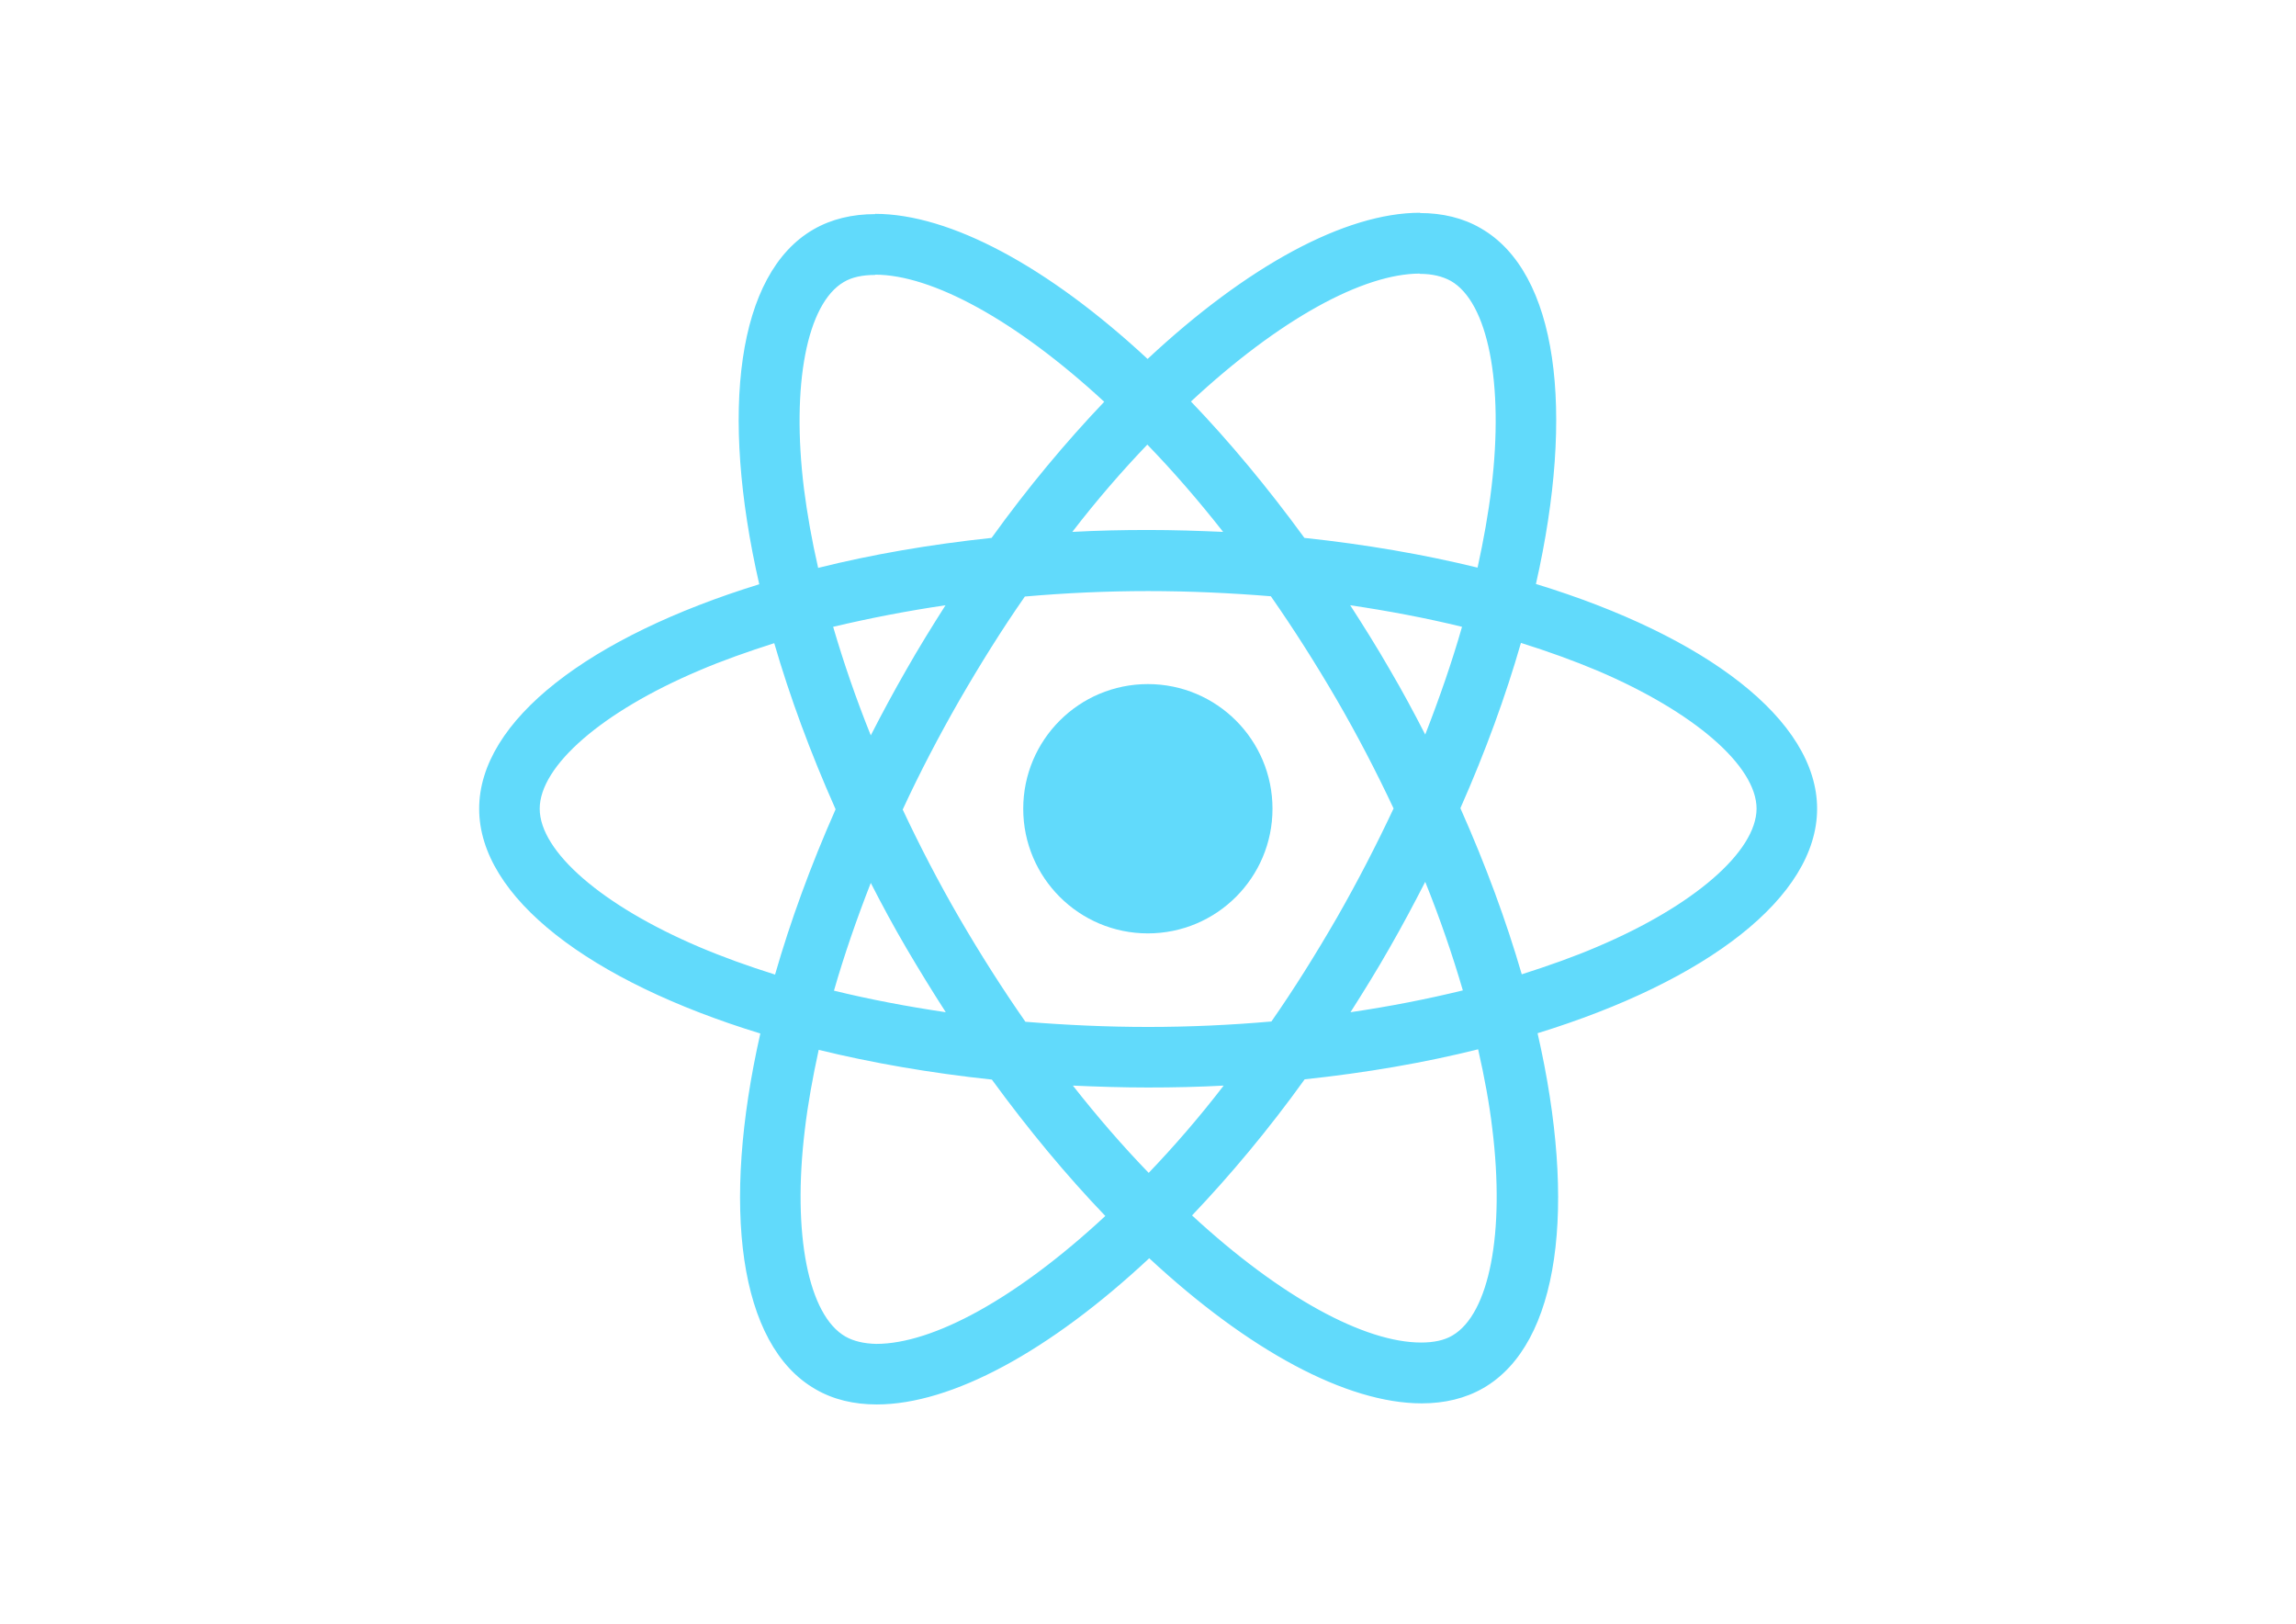
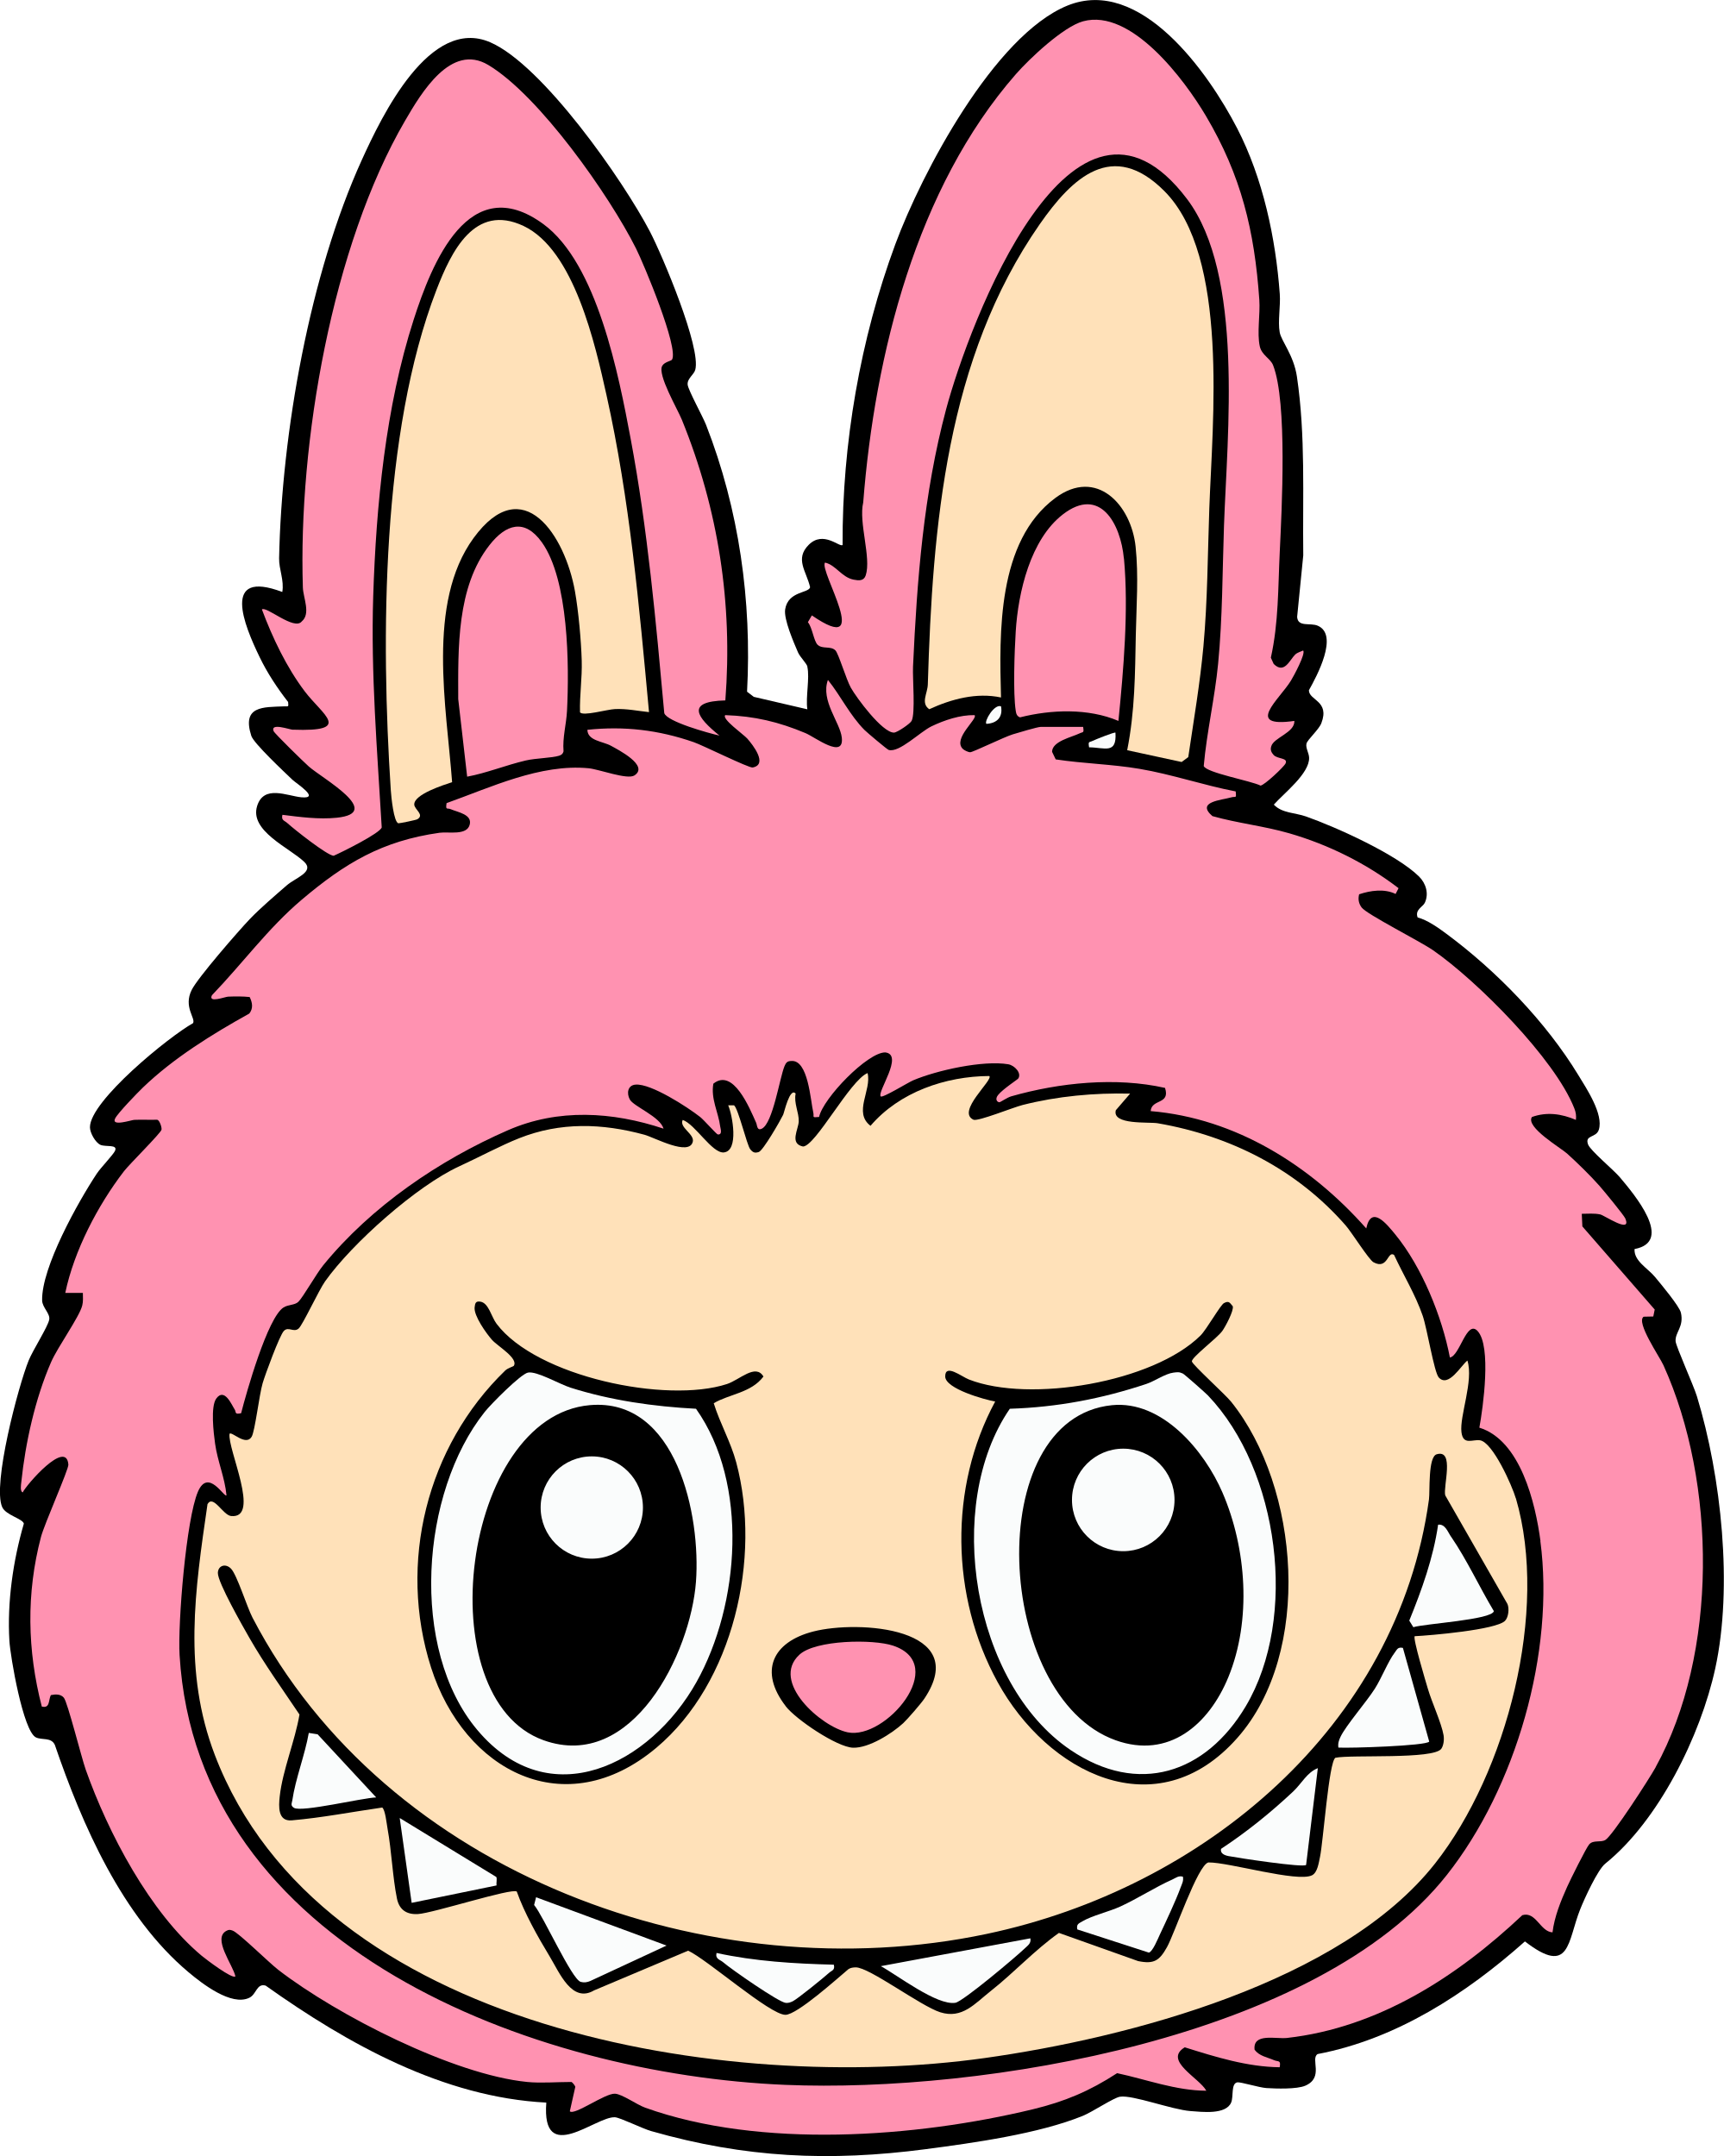
- <svg xmlns="http://www.w3.org/2000/svg" viewBox="0 0 841.9 595.3">
-   <g fill="#61DAFB">
-     <path d="M666.3 296.5c0-32.5-40.7-63.3-103.1-82.4 14.4-63.6 8-114.2-20.2-130.4-6.5-3.8-14.1-5.6-22.4-5.6v22.3c4.6 0 8.3.9 11.4 2.6 13.6 7.8 19.5 37.5 14.9 75.7-1.1 9.4-2.9 19.3-5.1 29.4-19.6-4.8-41-8.5-63.5-10.9-13.5-18.5-27.5-35.3-41.6-50 32.6-30.3 63.2-46.9 84-46.9V78c-27.5 0-63.5 19.6-99.9 53.6-36.4-33.8-72.4-53.2-99.9-53.2v22.3c20.7 0 51.4 16.5 84 46.6-14 14.7-28 31.4-41.3 49.9-22.6 2.4-44 6.1-63.6 11-2.3-10-4-19.7-5.2-29-4.7-38.2 1.1-67.9 14.6-75.8 3-1.8 6.9-2.6 11.5-2.6V78.5c-8.4 0-16 1.8-22.6 5.6-28.1 16.2-34.4 66.7-19.9 130.1-62.2 19.2-102.7 49.9-102.7 82.3 0 32.5 40.7 63.3 103.1 82.4-14.4 63.6-8 114.2 20.2 130.4 6.5 3.8 14.1 5.6 22.5 5.6 27.5 0 63.5-19.6 99.9-53.6 36.4 33.8 72.4 53.2 99.9 53.2 8.4 0 16-1.8 22.6-5.6 28.1-16.2 34.4-66.7 19.9-130.1 62-19.1 102.5-49.9 102.5-82.3zm-130.2-66.7c-3.7 12.9-8.3 26.2-13.5 39.5-4.1-8-8.4-16-13.1-24-4.6-8-9.5-15.8-14.4-23.4 14.2 2.1 27.9 4.7 41 7.9zm-45.8 106.5c-7.8 13.5-15.8 26.3-24.1 38.2-14.9 1.3-30 2-45.2 2-15.1 0-30.2-.7-45-1.9-8.3-11.9-16.4-24.6-24.2-38-7.6-13.1-14.5-26.4-20.8-39.8 6.2-13.4 13.2-26.8 20.7-39.9 7.8-13.5 15.8-26.3 24.1-38.2 14.9-1.3 30-2 45.2-2 15.1 0 30.2.7 45 1.9 8.3 11.9 16.4 24.6 24.2 38 7.6 13.1 14.5 26.4 20.8 39.8-6.3 13.4-13.2 26.8-20.7 39.9zm32.3-13c5.4 13.4 10 26.8 13.8 39.8-13.1 3.2-26.9 5.9-41.2 8 4.9-7.7 9.8-15.6 14.4-23.7 4.6-8 8.9-16.1 13-24.1zM421.2 430c-9.3-9.6-18.6-20.3-27.8-32 9 .4 18.2.7 27.5.7 9.4 0 18.7-.2 27.8-.7-9 11.7-18.3 22.4-27.5 32zm-74.4-58.9c-14.2-2.1-27.9-4.7-41-7.9 3.7-12.9 8.3-26.2 13.5-39.5 4.1 8 8.4 16 13.1 24 4.7 8 9.5 15.8 14.4 23.4zM420.7 163c9.3 9.6 18.6 20.3 27.8 32-9-.4-18.2-.7-27.5-.7-9.4 0-18.7.2-27.8.7 9-11.7 18.3-22.4 27.5-32zm-74 58.9c-4.9 7.7-9.8 15.6-14.4 23.7-4.6 8-8.9 16-13 24-5.4-13.4-10-26.8-13.8-39.8 13.1-3.1 26.9-5.8 41.2-7.9zm-90.5 125.2c-35.4-15.1-58.3-34.9-58.3-50.6 0-15.7 22.9-35.6 58.3-50.6 8.6-3.7 18-7 27.7-10.1 5.7 19.6 13.2 40 22.5 60.9-9.2 20.8-16.6 41.1-22.2 60.6-9.9-3.1-19.3-6.5-28-10.2zM310 490c-13.6-7.8-19.5-37.5-14.9-75.7 1.1-9.4 2.9-19.3 5.1-29.4 19.6 4.8 41 8.5 63.5 10.9 13.5 18.5 27.5 35.3 41.6 50-32.6 30.3-63.2 46.9-84 46.9-4.5-.1-8.3-1-11.3-2.7zm237.2-76.2c4.7 38.2-1.1 67.9-14.6 75.8-3 1.8-6.9 2.6-11.5 2.6-20.7 0-51.4-16.5-84-46.6 14-14.7 28-31.4 41.3-49.9 22.6-2.4 44-6.1 63.6-11 2.3 10.1 4.1 19.8 5.2 29.1zm38.5-66.7c-8.6 3.7-18 7-27.7 10.1-5.7-19.6-13.2-40-22.5-60.9 9.2-20.8 16.6-41.1 22.2-60.6 9.9 3.1 19.3 6.5 28.1 10.2 35.4 15.1 58.3 34.9 58.3 50.6-.1 15.7-23 35.6-58.4 50.6zM320.8 78.4z" />
-     <circle cx="420.9" cy="296.5" r="45.7" />
-     <path d="M520.5 78.1z" />
+ <svg xmlns="http://www.w3.org/2000/svg" id="Layer_2" data-name="Layer 2" viewBox="0 0 411.25 514.33">
+   <defs>
+     <style>
+       .cls-1 {
+         fill: #ffe1b9;
+       }
+ 
+       .cls-2 {
+         fill: #fafcfc;
+       }
+ 
+       .cls-3 {
+         fill: #ff92b1;
+       }
+     </style>
+   </defs>
+   <g id="Layer_1-2" data-name="Layer 1">
+     <g>
+       <path d="M192.61,159.04c-.16-.74-1.76-2.31-2.23-3.37-1.03-2.39-3.45-7.94-3.08-10.31.7-4.38,5.63-3.82,5.95-5.27-.87-3.81-3.71-6.73-.33-10.12,3.5-3.51,7.42.71,8.08.03-.12-24.11,4.22-49.15,12.58-71.74,6.3-17.03,23.62-49.81,41.04-56.92s33.67,16.04,40.51,29.28c6.16,11.94,9.18,26.16,10.16,39.52.21,2.83-.49,6.49-.02,9.12.37,2.11,3.35,5.45,4.11,10.59,2.09,14.1,1.34,28.4,1.51,42.64l-1.46,14.67c.17,2.53,3.11,1.33,4.92,2.11,5.1,2.19-.26,12.09-2.11,15.39-.01,2.45,5.03,2.48,2.97,7.85-.6,1.57-3.31,3.92-3.55,4.88-.25,1.04.6,2.25.63,3.38.09,3.78-6.03,8.48-8.42,11.18,1.94,2.06,5.08,1.91,7.66,2.82,7.22,2.54,21.65,9.06,26.97,14.32,1.66,1.64,2.41,4.11,1.38,6.29-.47.99-2.39,1.61-1.71,3.48,2.42.66,4.88,2.43,6.92,3.94,11.92,8.84,23.68,20.96,31.41,33.66,1.97,3.23,6.06,9.36,4.9,13.04-.63,2.01-3.42,1.18-2.57,3.51.53,1.47,6.05,6.02,7.58,7.83,3.39,4.03,12.99,15.35,3.51,17.13-.18,2.86,3.12,4.53,4.88,6.66,1.33,1.6,5.83,6.98,6.18,8.53.76,3.36-1.4,4.63-1.27,6.79.08,1.25,4.27,10.48,5.09,13.16,5.83,19.14,8.62,45.45,4.37,64.92-3.51,16.07-13.51,36.31-26.23,46.55-1.84,1.48-4.96,8.33-5.96,10.83-3.1,7.7-2.33,16.13-13.21,7.73-14.04,12.49-30.66,23.29-49.45,26.87-1.81,1.13,1.61,5.58-2.95,7.55-2,.86-6.94.72-9.3.56-1.72-.12-6.19-1.5-6.92-1.36-1.54.3-.85,3.39-1.46,4.82-1.27,2.95-6.93,2.23-9.7,2.03-4.49-.34-13.78-3.9-16.83-3.42-1.5.24-6.6,3.64-8.8,4.54-10.52,4.3-26.12,6.47-37.52,7.97-22.99,3.01-43.09,2.09-65.49-4.31-2.19-.63-7.39-3.22-8.64-3.3-4.54-.3-17.56,11.78-16.39-3.5-24.55-1.25-47.38-13.99-66.95-27.91-2.17-.6-2.15,2.05-3.89,2.9-4.27,2.08-11.27-3.37-14.54-6.12-15.8-13.29-25.3-35.05-31.86-54.21-.87-1.87-3.06-1.08-4.51-1.78-3.06-1.48-6.11-19.31-6.33-23.05-.55-9.2.88-19.14,3.45-27.95-.26-1.17-4.3-2.01-5.16-3.93-2.4-5.32,3.83-28.86,6.3-34.97,1.01-2.5,4.58-8.03,4.91-9.76.28-1.46-1.64-2.86-1.69-4.57-.19-7.86,8.61-23.58,13.05-30.28.94-1.42,3.94-4.51,4.35-5.45.69-1.58-2.28-.85-3.49-1.4s-2.5-2.86-2.5-4.19c-.02-6.3,18.89-21.66,24.58-24.83.72-1.15-2.37-3.85-.3-7.96,1.48-2.94,11.14-14.04,13.88-16.91,2.46-2.57,6.03-5.61,8.78-8.01,2.07-1.81,6.7-3.2,4.17-5.61-3.55-3.38-13.1-7.38-11.23-13.33,1.61-5.14,7.14-2.39,10.55-2.07,4.7.43-1.26-3.34-2.13-4.18-1.88-1.8-9.24-8.69-9.81-10.47-2.32-7.2,2.87-6.84,7.75-7.04,1.06-.04,1.18.27,1.03-1.04-2.58-3.31-4.97-6.93-6.79-10.7-3.7-7.63-9.26-21.08,5.4-15.55.49-2.77-.81-5.39-.76-8.04.61-29.91,7.32-67.77,19.75-95.07,4.72-10.38,16.17-34.29,30.62-28.02,12.5,5.42,31.72,32.95,38.1,45.17,2.94,5.64,12.27,27.75,10.8,32.97-.33,1.17-1.97,2.1-1.81,3.55.14,1.3,3.59,7.54,4.39,9.58,7.88,20.15,10.94,42.03,9.78,63.65l1.61,1.23,12.77,2.97c-.43-2.97.6-7.42,0-10.15Z" />
+       <path class="cls-3" d="M195.04,153.82c-.93-.92-1.26-4.14-2.32-5.39l.95-1.62c14.97,10.28,1.54-10.79,3.15-12.6,2.61.6,3.94,3.5,6.81,4.07,1.22.24,2.43.36,2.89-1.03,1.37-4.2-1.74-12.59-.6-17.39,2.75-35.23,12.69-75.02,36.4-102.15,3.29-3.76,11.35-11.35,16.05-12.63,11.51-3.13,24.22,14,29.28,22.54,8.45,14.27,11.61,27.38,12.76,43.92.24,3.41-.59,7.91.11,11.08.48,2.15,2.54,2.87,3.18,4.52,3.43,8.82,2.06,34.5,1.58,44.61-.41,8.44-.26,16.8-2.12,25.15l.68,1.49c2.55,2.52,3.81-.97,5.16-2.28.39-.38,1.31-.69,1.87-.93.65.76-2.28,6.15-2.93,7.21-2.75,4.48-11.22,11.31.83,9.59.14,2.81-4.97,3.97-5.52,6.08-.26.81.02,1.43.56,2.03.91,1.02,3.51.65,2.86,2.03-.4.85-5.04,5.2-5.97,5.29-2.24-1.14-13.01-3.07-13.55-4.68.73-8.16,2.64-16.24,3.43-24.39,1.06-10.92,1.02-21.95,1.4-32.89.76-21.85,4.8-59.95-8.81-77.97-27.32-36.16-52.06,29.89-57.48,50.17-5.39,20.19-6.93,40.65-7.89,61.38-.13,2.84.6,11.14-.34,12.95-.35.67-3.46,2.79-4.21,2.79-2.79,0-8.91-8.27-10.28-10.71-1.12-2-2.94-8.18-3.69-8.91-1.15-1.13-3.1-.22-4.25-1.35ZM202.22,413.26c8.98,1.87,24.31-16.14,10.85-20.67-4.78-1.61-18.51-1.39-22.35,2.13-7.06,6.46,5.19,17.23,11.5,18.54ZM268.1,133.23c-.76-8.28-5.68-17.37-14.55-10.52-7.75,5.98-10.67,18.59-11.25,27.93-.29,4.59-.66,14.69,0,18.9.11.72.26,1.32,1.03,1.59,7.43-1.88,16.3-2.21,23.47.85,1.22-12.28,2.46-26.43,1.32-38.75ZM129.24,129.34c-4.12-5.74-8.57-4.29-12.49.72-7.84,10.01-7.46,24.61-7.44,36.71l2.13,18.51c4.69-.87,9.22-2.75,13.98-3.86,2.4-.56,6.22-.59,7.96-1.14.56-.18.91-.46,1.05-1.04-.27-3.3.67-6.45.83-9.67.54-10.86.42-31.26-6.02-40.23ZM69.81,174.08c-.71-.03-5.4-1.73-4.54.34.25.59,7.25,7.42,8.38,8.42,3.27,2.89,18.1,11.07,6.66,12.24-4.23.43-8.76-.17-12.94-.7-.33,1.35.49,1.35,1.17,1.97,1.59,1.45,9.54,7.76,11.06,7.8,2.05-.9,11.05-5.37,11.46-6.76-1.07-18.37-2.62-36.7-2.03-55.17.7-21.73,2.95-45.15,9.64-65.93,4.32-13.43,13.17-35.81,30.92-22.85,12.88,9.41,18.01,36.1,20.85,51.22,4.05,21.56,6.03,43.61,8.02,65.45.59,2.04,10.64,4.81,13.17,5.37-5.4-4.35-8.17-8.16,1.4-8.39,1.79-23.13-1.66-45.55-10.37-66.95-1.08-2.65-5.85-10.73-4.7-12.84.54-.98,2.15-1.17,2.35-1.51,1.65-2.75-6.69-22.72-8.58-26.5-6.37-12.72-23.17-36.59-35.27-43.8-8.9-5.3-15.98,6.7-19.81,13.27-17.46,29.95-25.53,77.01-24.4,111.41.08,2.44,1.94,6.24-.27,8.08-1.79,2.25-8.5-3.76-9.5-2.86,2.51,6.72,5.87,13.79,10.21,19.53,4.26,5.64,11.62,9.69-2.86,9.15ZM394.97,421.57c-1.45,2.63-10.31,16.38-12.02,17.37-1.16.67-2.85-.08-3.85,1.05-.74.85-4.54,8.52-5.26,10.13-1.53,3.41-3.04,7.14-3.49,10.86-2.94-.16-3.94-5.07-7.2-4.1-15.61,14.7-34.37,26.83-56.13,29.29-2.63.3-8.21-1.28-7.74,2.81,1.14,1.53,2.98,1.77,4.59,2.47,1.09.47,1.72-.1,1.4,1.71-7.79-.1-15.31-2.46-22.65-4.76-5.18,3.16,3.46,7.27,5.15,10.36-7.34-.04-14.22-2.68-21.28-4.19-6.6,4.29-12.48,6.77-20.13,8.62-27.99,6.75-65,9.45-92.43-.38-2.04-.73-5.48-3.23-7.21-3.34-2.39-.15-9.69,5.27-10.79,4.19l1.31-5.84c-.12-.37-.74-1.15-.97-1.15-3.32,0-7.3.32-10.5,0-17.61-1.75-45.3-15.9-59.35-26.72-2.31-1.78-9.52-8.93-10.95-9.4-.6-.2-.81-.26-1.41.04-3.52,1.78,1.57,8.23,2.09,10.89-.73.72-7.05-4.1-8.03-4.91-12.36-10.32-22.34-29.34-27.67-44.4-1.04-2.95-4.32-16.09-5.22-17.17-.76-.9-1.99-.85-3.1-.62-.62,1.22-.15,3.23-2.16,2.73-3.47-13.39-3.73-27.02-.2-40.44.83-3.17,6.63-16.14,6.54-17.29-.49-6.16-10.02,4.83-10.89,6.64-.67-.24-.41-1.79-.34-2.44.97-9.38,3.33-19.97,7.09-28.6,1.61-3.7,6.75-10.78,7.45-13.54.25-.98.16-2.01.15-3h-4.2c2.1-10.08,7.75-20.89,14-29.03,1.25-1.63,8.81-9.12,8.96-9.91.1-.54-.43-2.23-1.03-2.38-1.82.06-3.66-.05-5.49.03-.64.03-5.57,1.69-4.54-.34.66-1.3,5.27-6.07,6.62-7.37,7.33-7.05,16.53-12.73,25.38-17.65.98-1.24.74-2.6.09-3.94-1.7-.18-3.45-.16-5.16-.09-.69.03-4.82,1.61-3.84-.34,7.23-7.51,13.38-15.97,21.35-22.73,10.38-8.8,19.25-14.1,32.95-16.03,2.12-.3,6.51.73,7.19-1.94.63-2.44-2.84-2.95-4.53-3.68-.85-.37-1.27.35-.99-1.45,10.55-3.76,22.33-9.41,33.86-8.32,2.55.24,9.26,2.82,10.96,1.71,3.55-2.34-3.87-6.11-5.6-7.07-1.94-1.07-5.58-1.18-5.63-3.81,8.81-.93,16.99.04,25.38,2.95,2.22.77,13.15,6.21,14.05,6.04,3.72-.71.02-5.42-1.29-6.9-.84-.96-6.2-4.72-5.25-5.59,7.01.24,12.75,1.61,19.14,4.29,2.29.96,9.25,6.35,8.66,1.07-.4-3.64-5.1-8.81-3.31-13.76,3.05,3.8,5.24,8.43,8.71,11.93.61.61,5.42,4.67,5.78,4.77,2.53.74,7.43-4.28,10.22-5.63,3.07-1.48,6.85-2.74,10.27-2.67.9.82-5.31,5.6-2.8,8.06.34.33,1.28.79,1.76.79.67,0,8.21-3.69,10.17-4.27,1.21-.36,5.89-1.77,6.62-1.77h10.15c.24,1.55.01,1.12-.89,1.56-1.85.9-6.5,1.86-6.52,4.38l.87,1.81c6.63,1.01,13.34,1.13,19.97,2.25,7.76,1.31,15.24,3.91,22.96,5.39.2,1.82,0,1.11-1.02,1.41-2.34.68-8.54,1.02-4.53,4.48,6.03,1.7,12.26,2.35,18.3,4.09,9.39,2.71,18.37,7.18,26.1,13.1l-.7,1.38c-2.65-1.31-6.01-.83-8.7.08-.29,1.16-.12,2.16.59,3.14,1.17,1.62,13.92,8.04,17.06,10.22,10.5,7.29,29.04,25.89,33.68,37.7.37.93.5,1.77.38,2.76-3.41-1.46-6.94-1.97-10.49-.69-1.6,2.4,6.94,7.4,8.4,8.73,2.43,2.2,5.56,5.25,7.71,7.69.99,1.12,5.86,7.03,6.18,7.81,1.55,3.74-5.01-.78-6-.99-1.45-.31-2.94-.15-4.4-.15l.14,3.01,17.26,19.83-.34,1.66-2.3.05c-1.9,1.29,3.78,9.49,4.73,11.59,12.66,27.94,13.05,68.84-1.88,95.89ZM367.48,367.65c-1.21-9.13-4.78-24.04-14.58-27.07.89-4.85,2.91-19.4-.4-23.03-2.62-2.88-4.25,5.94-6.63,6.29-1.87-9.74-6.67-21.59-13.01-29.33-2.07-2.52-5.74-7.16-6.94-1.46-13.24-14.96-31.08-26.27-51.43-27.99.22-2.98,4.71-1.49,3.43-5.53-11.72-2.65-25.21-1.27-36.7,2.01-.91.26-2.62,1.42-2.78,1.41-.58,0-1.16-.72-.35-1.73,1.15-1.43,4.63-3.67,4.81-3.93.87-1.28-.87-3.14-2.38-3.4-5.99-1.01-17.06,1.44-22.71,3.84-1.21.52-7.28,4.27-7.71,3.83-.97-1,5.61-9.97,1.08-10.5-4.22-.04-14.83,10.92-15.79,15.4-1.87.18-1.13.02-1.38-1.05-.67-2.9-1.21-12.67-5.26-12.3-.95,0-1.27.42-1.61,1.24-1.15,2.77-2.77,13.62-5.4,14.9-1.19.58-1.1-.83-1.36-1.4-1.6-3.59-5.49-13.12-10.21-9.33-.65,3.59,1.21,6.87,1.63,10.2.06.5.63,1.99-.56,1.92-.3-.02-3.36-3.51-4.21-4.17-3.05-2.39-11.7-8-15.39-7.73-1.92.14-2.19,2.06-1.41,3.53.89,1.69,7.23,4.08,8.06,6.98-12.16-4.05-25.12-4.86-37.09.36-16.44,7.17-32.63,18.19-44.07,32.2-1.68,2.06-4.83,7.64-5.95,8.74-.86.84-2.4.63-3.54,1.35-3.81,2.41-8.87,20.33-10.12,25.23-1.67.38-1.12-.28-1.55-.91-.68-1.01-2.41-5.3-4.38-2.58-1.4,1.92-.63,8.26-.28,10.76.58,4.19,2.33,8.12,2.72,12.32-.52.64-4.35-6.57-6.81-.87-2.82,6.55-4.83,31.45-4.38,39,4.2,69.94,84.49,100,144.5,102.51,46.93,1.97,126.93-11.07,157.78-50.05,16.49-20.84,25.84-53.21,22.33-79.68Z" />
+       <path class="cls-1" d="M138.36,169.92c-.11-4.12.53-8.13.41-12.31-.14-4.84-.77-11.79-1.62-16.58-2.33-13.14-12.35-28.9-24.19-12.66-11.27,15.47-6.42,40.45-5.11,58.22-2.08.69-9.09,2.9-9.03,5.33.03,1.19,2.52,2.44.74,3.52-.29.18-4.27,1-4.51.96-1.12-.21-1.73-6.35-1.83-7.94-2.36-36.25-2.26-85.21,10.9-119.31,3.52-9.11,9.08-20.77,20.78-15.24,12.1,5.73,17.1,28.34,19.79,40.39,5.53,24.82,7.8,50.28,10.13,75.58-2.79-.29-5.19-.83-8.08-.73-1.88.07-7.74,1.79-8.39.76ZM268.9,178.97l12.98,2.81,1.58-1.17c1.3-8.79,2.81-17.61,3.62-26.47.99-10.95,1.01-21.92,1.4-32.89.73-20.52,4.77-60.17-10.74-75.69-12.32-12.33-21.95-3.23-29.72,7.94-22.33,32.08-25.55,71.98-26.69,109.77-.07,2.19-1.74,4.43.33,5.92,5.36-2.44,11.28-4.04,17.13-2.8-.41-15.39-.94-37.28,12.95-47.59,9.83-7.3,18.11,1.59,19.16,11.63.73,7.01.19,13.98.05,20.88-.19,9.49-.2,18.25-2.06,27.66ZM361.61,357.42c7.88,26.88-2.16,65.38-19.26,87.11-22.32,28.36-73.13,41.62-107.5,46.44-61.22,8.58-158.45-6.54-183.6-72.3-7.64-19.98-4.74-39.28-1.75-59.85,1.39-2.36,3.68,2.65,5.64,2.84,7.17.7-.94-16.05-.38-19.63.57-.6,3.88,3.03,5.27.72.8-1.33,1.8-9.98,2.62-12.77.59-2.02,4.03-11.39,5.06-12.47,1.1-1.16,2.32.46,3.53-.58.95-.81,4.81-9.14,6.3-11.24,6.47-9.12,21.9-22.82,32.02-27.46,4.49-2.06,9.98-5,14.29-6.7,9.84-3.9,19.8-3.57,29.88-.83,2.38.65,10.72,5.23,11.54,1.64.41-1.82-3.31-3.37-2.41-5.17,2.97,1.01,7.01,7.99,9.79,7.75,3.68-.32,2.06-8.97,1.06-11.24h1.39c1.01.74,3.06,9.48,3.87,10.48.61.76,1.07.97,2.03.66,1.03-.32,5.1-7.4,5.82-8.88.25-.51,1.58-6.63,2.98-5.06-.47,2.27.8,4.51.74,6.62-.06,1.93-2.28,5.32,1.02,6.01,3-.09,11.24-15.85,15.4-17.52,1.02,4.1-3.48,9.39.7,12.58,6.91-8.07,17.89-11.82,28.34-11.88,1.03.91-7.99,8.52-3.75,10.44,1.21.39,9.41-2.95,11.71-3.53,8.32-2.11,17.06-2.91,25.63-2.71l-3.41,3.96c-.98,3.58,7.89,2.75,9.98,3.11,17.42,3,33.22,11.06,44.87,24.4,1.44,1.65,5.51,8.17,6.63,8.77,3.45,1.85,3.32-2.87,4.9-1.75,2.24,4.85,5.08,9.43,6.83,14.52,1.05,3.05,2.73,13.52,3.83,14.71,2.32,2.51,5.32-2.9,6.83-4.04,1.53,4.84-1.91,13.22-1.42,17.1.41,3.19,2.63,1.66,4.41,1.92,3.05.44,7.68,10.84,8.56,13.86ZM225.48,328.39c.05,2.91,9.39,5.51,11.92,5.95-11.08,20.52-10.63,46.51.58,66.94,11.85,21.61,37.92,35.18,57.23,13.26,17.9-20.31,14.87-59.72-1.53-80.15-1.41-1.75-9.16-8.76-9.35-9.59-.21-.93,6.02-5.56,7.26-7.3.73-1.03,2.76-4.8,2.49-5.88-.74-.85-.9-1.39-2.11-.75-.84.44-4.14,6.28-5.58,7.72-11.28,11.19-40.8,16.16-55.27,10.49-1.77-.69-5.69-3.88-5.64-.68ZM187.43,407.04c2.43,3.14,12.23,9.76,16.06,9.89,3.75.12,9.28-3.37,11.99-5.87.99-.92,4.26-4.69,5.02-5.83,11.36-16.98-15.69-18.81-26.51-16.02-9.74,2.51-12.99,9.5-6.55,17.82ZM102.85,397.86c7.9,24.62,31.93,37.42,53.75,19.06,18.37-15.46,25.11-45.33,19.03-68.04-1.32-4.93-3.87-9.29-5.37-14.13,3.69-2.19,8.96-2.47,11.86-6.37-1.88-3.17-5.66.79-8.7,1.79-14.42,4.72-45.43-1.73-54.97-14.38-1.24-1.64-1.86-4.94-3.84-5.27-1.15-.19-1.28.39-1.39,1.37-.21,2.01,2.77,6.19,4.16,7.76,1.34,1.5,6.38,4.4,5.17,6.2-.09.13-1.42.51-2.02,1.09-18.71,18.09-25.69,45.93-17.68,70.92ZM359.57,382.59l-14.81-25.86c-.55-2.06,2.31-11.09-2.04-9.8-2.1.62-1.58,8.88-1.84,10.76-7.47,54.31-53.89,92.79-105.55,103.67-65.9,13.88-143.25-14.21-175.1-75.47-1.31-2.51-3.69-10.19-5.12-11.67-1.31-1.35-3.09-.74-3.14,1-.06,2.27,6.02,12.87,7.56,15.57,3.63,6.32,7.86,12.18,11.91,18.22-1.05,6.28-4.02,13.27-4.71,19.51-.27,2.43-.48,6.03,2.87,5.74,7.24-.63,14.41-2.03,21.58-3.06.73.56,1.05,3.85,1.27,5.05.97,5.31,1.2,11.53,2.24,16.65.55,2.7,2.31,3.87,5.02,3.71,3.57-.2,22.49-6.31,23.57-5.36,1.81,5.12,5.02,10.81,7.89,15.55,2.3,3.8,5.27,11.15,10.55,8.02l22.44-9.47c4.49,2.06,19.51,15.3,23.2,15.3,2.78,0,12.42-8.71,15.05-10.91.53-.33,1.11-.4,1.73-.41,3.22-.04,15.46,9.22,20.15,10.71,5.23,1.66,8.23-2.05,12.04-5.06,5.59-4.41,10.45-9.74,16.28-13.87l18.88,6.72c3.82.79,5.1-.13,6.88-3.3,1.83-3.26,7.33-19.62,9.89-20.23,4.87-.07,21.24,4.82,24.73,3.06,1.31-.66,1.6-3.01,1.9-4.4.76-3.57,2.1-22.6,3.66-23.63,3.82-.8,23.48.45,25.28-2.16.56-.82.7-2.22.53-3.23-.5-2.89-2.79-7.83-3.73-11.02-.51-1.72-3.65-12.13-3.15-12.59,3.72-.18,19.38-1.52,21.53-3.66.84-.84,1.07-2.95.58-4.06Z" />
+       <path class="cls-2" d="M255.37,417.47c16.14,10.94,32.26,5.62,41.8-10.42,12.6-21.19,7.94-56.39-9.01-74.15-.57-.6-5.63-5.07-5.99-5.23-.93-.43-1.31-.33-2.25-.22-1.97.25-4.43,2.02-6.47,2.7-10.65,3.55-21.29,5.56-32.56,5.92-15.86,23.08-8.85,65.59,14.48,81.4ZM265.24,335.22c12-1.22,22.07,10.87,26.37,20.82,5.77,13.34,6.99,30.47,1.41,44.06-4.63,11.27-14.17,19.62-26.92,15.04-28.81-10.34-32.11-76.74-.86-79.92ZM128.97,359.63c0-6.74,5.46-12.2,12.2-12.2s12.2,5.46,12.2,12.2-5.46,12.2-12.2,12.2-12.2-5.46-12.2-12.2ZM255.72,357.82c0-6.75,5.47-12.23,12.23-12.23s12.23,5.47,12.23,12.23-5.47,12.23-12.23,12.23-12.23-5.47-12.23-12.23ZM266.09,174.79c.34,5.23-2.57,3.52-6.29,3.49-.25-1.54,0-1.12.89-1.56.69-.33,5.2-2.14,5.4-1.94ZM166.14,401.28c10.38-18.51,12.51-47.4-.11-65.21-10.1-.53-20.29-1.98-29.95-5.04-2.61-.83-8.03-4-10.13-3.59-1.73.33-8.88,7.57-10.3,9.36-15.34,19.25-18.03,56.62-1.77,75.92,17.23,20.46,41.23,8.23,52.26-11.44ZM140.69,335.21c20.8-1.84,26.51,26.5,25.33,42.15-1.29,17.06-15.19,45.39-36.37,37.78-27.78-9.98-19.44-77.24,11.04-79.93ZM238.79,168.49c.5,2.6-.98,4.07-3.49,4.19-.58-.58,1.85-4.78,3.49-4.19ZM346.15,366.58c3.83,5.6,6.72,11.95,10.21,17.77-.45,2.06-16.56,2.99-19.21,3.83l-.97-1.57c3-7.38,5.73-14.96,6.88-22.88,1.68-.24,2.3,1.71,3.08,2.86ZM282.18,447.69c.21,1.02-.23,1.72-.55,2.6-1.14,3.12-3.45,8.03-4.93,11.17-.47,1.01-1.74,4.15-2.64,4.35l-17.07-5.53c-.25-1.26.31-1.4,1.21-1.93,2.32-1.38,6.39-2.31,9.06-3.54,4.22-1.94,8.24-4.58,12.44-6.46.83-.37,1.38-.94,2.48-.66ZM314.37,421.8l-2.8,23.09c-.59.72-16.33-1.68-18.52-2.11-.91-.18-2.03-.62-1.77-1.72,6.09-4,11.85-8.66,17.16-13.64,2.09-1.96,3.32-4.59,5.92-5.61ZM334.66,393.11l6.28,22.36c-.71,1.02-19.03,1.6-21.67,1.43-.14-.98.11-1.75.53-2.61,1.31-2.71,6.12-8.23,8.16-11.43,1.59-2.49,3.19-6.57,4.72-8.58.6-.79.74-1.43,1.99-1.16ZM245.79,462.39c.25,1.22-.63,1.73-1.38,2.46-2.09,2.01-14.72,12.64-16.5,12.93-4.39.71-13.75-6.53-17.79-8.74l35.67-6.64ZM118.44,449.79l-20.24,4.15-2.85-20.24,23.03,14.06c.25.39-.03,1.41.07,2.03ZM75.77,413.73l13.97,15.06c-3.24.09-17.83,3.62-19.62,2.48-.89-.56-.5-1.06-.39-1.79.74-5.09,3.03-10.91,3.93-16.08l2.11.33ZM127.88,452.6l31.13,11.53-18.17,8.44c-.75.33-1.52.45-2.32.22-2.15-.62-8.91-15.76-11.11-18.34l.47-1.84ZM198.91,468.69c.33,1.35-.49,1.35-1.17,1.97-1.2,1.1-7.64,6.32-8.65,6.77-.6.27-.96.42-1.66.37-1.62-.11-13.07-8.08-14.9-9.67-.78-.68-1.95-.75-1.6-2.24,9.15,2.01,18.62,2.56,27.98,2.8Z" />
+     </g>
  </g>
</svg>
